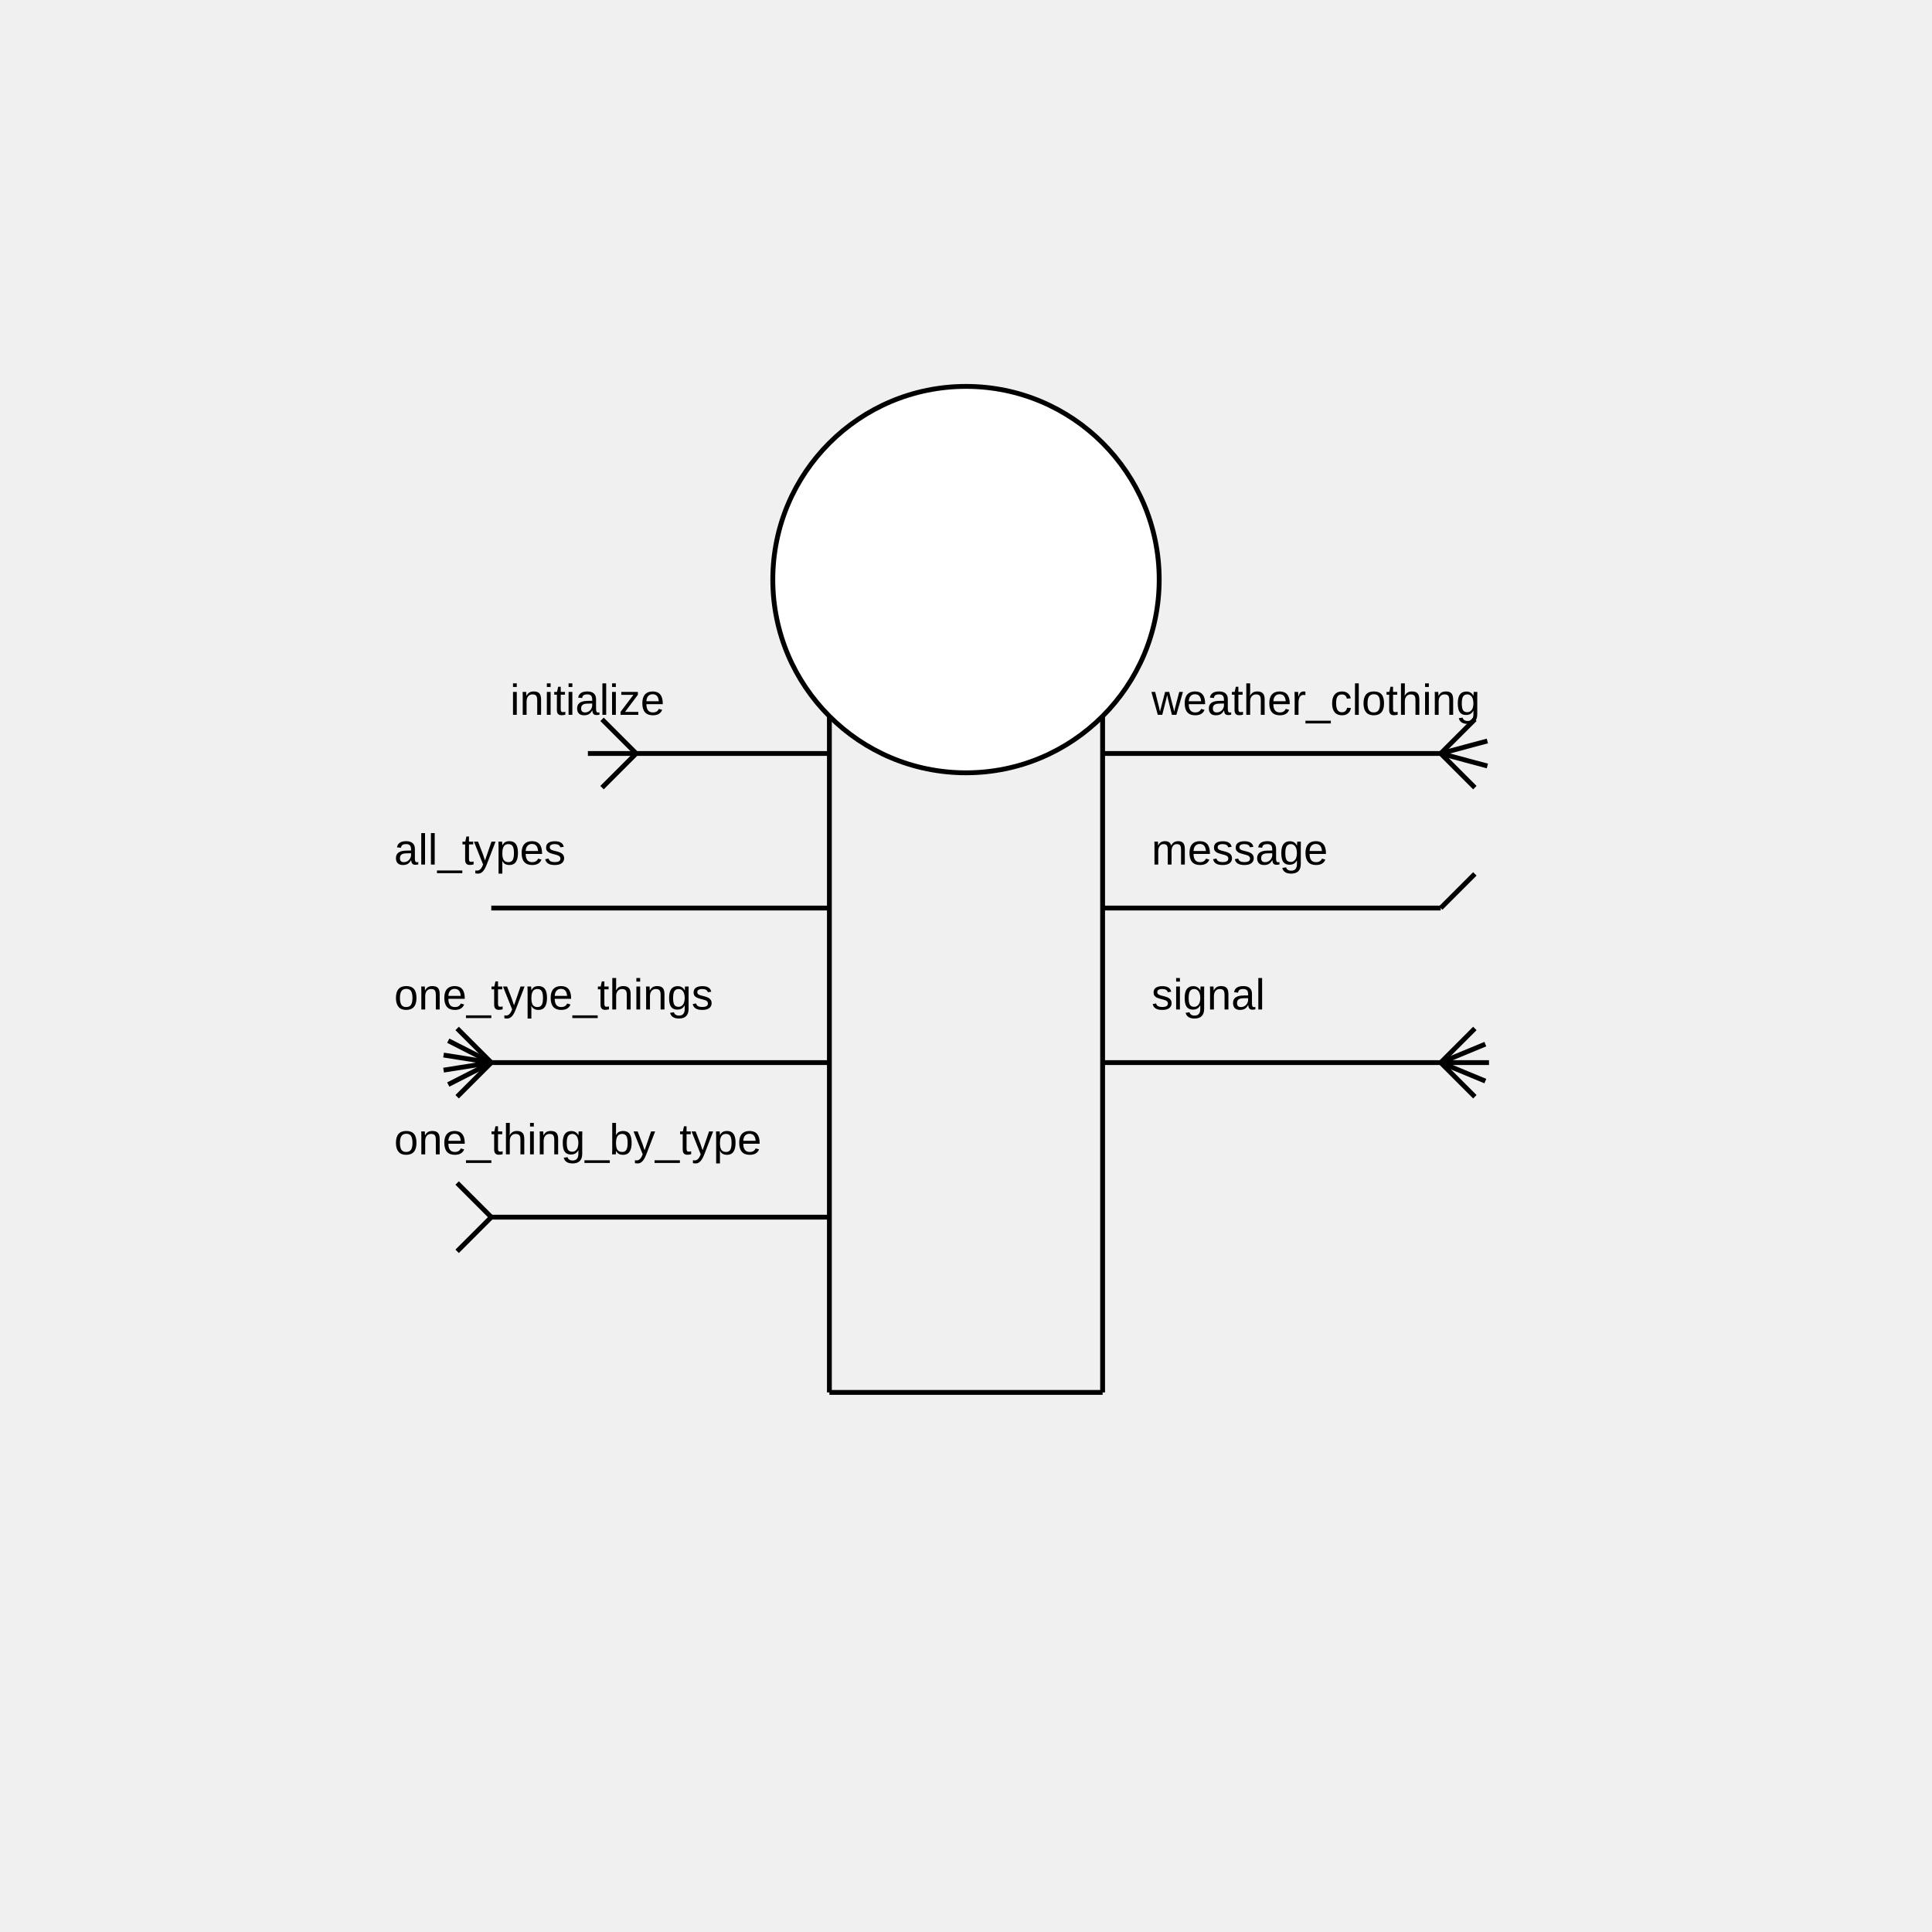
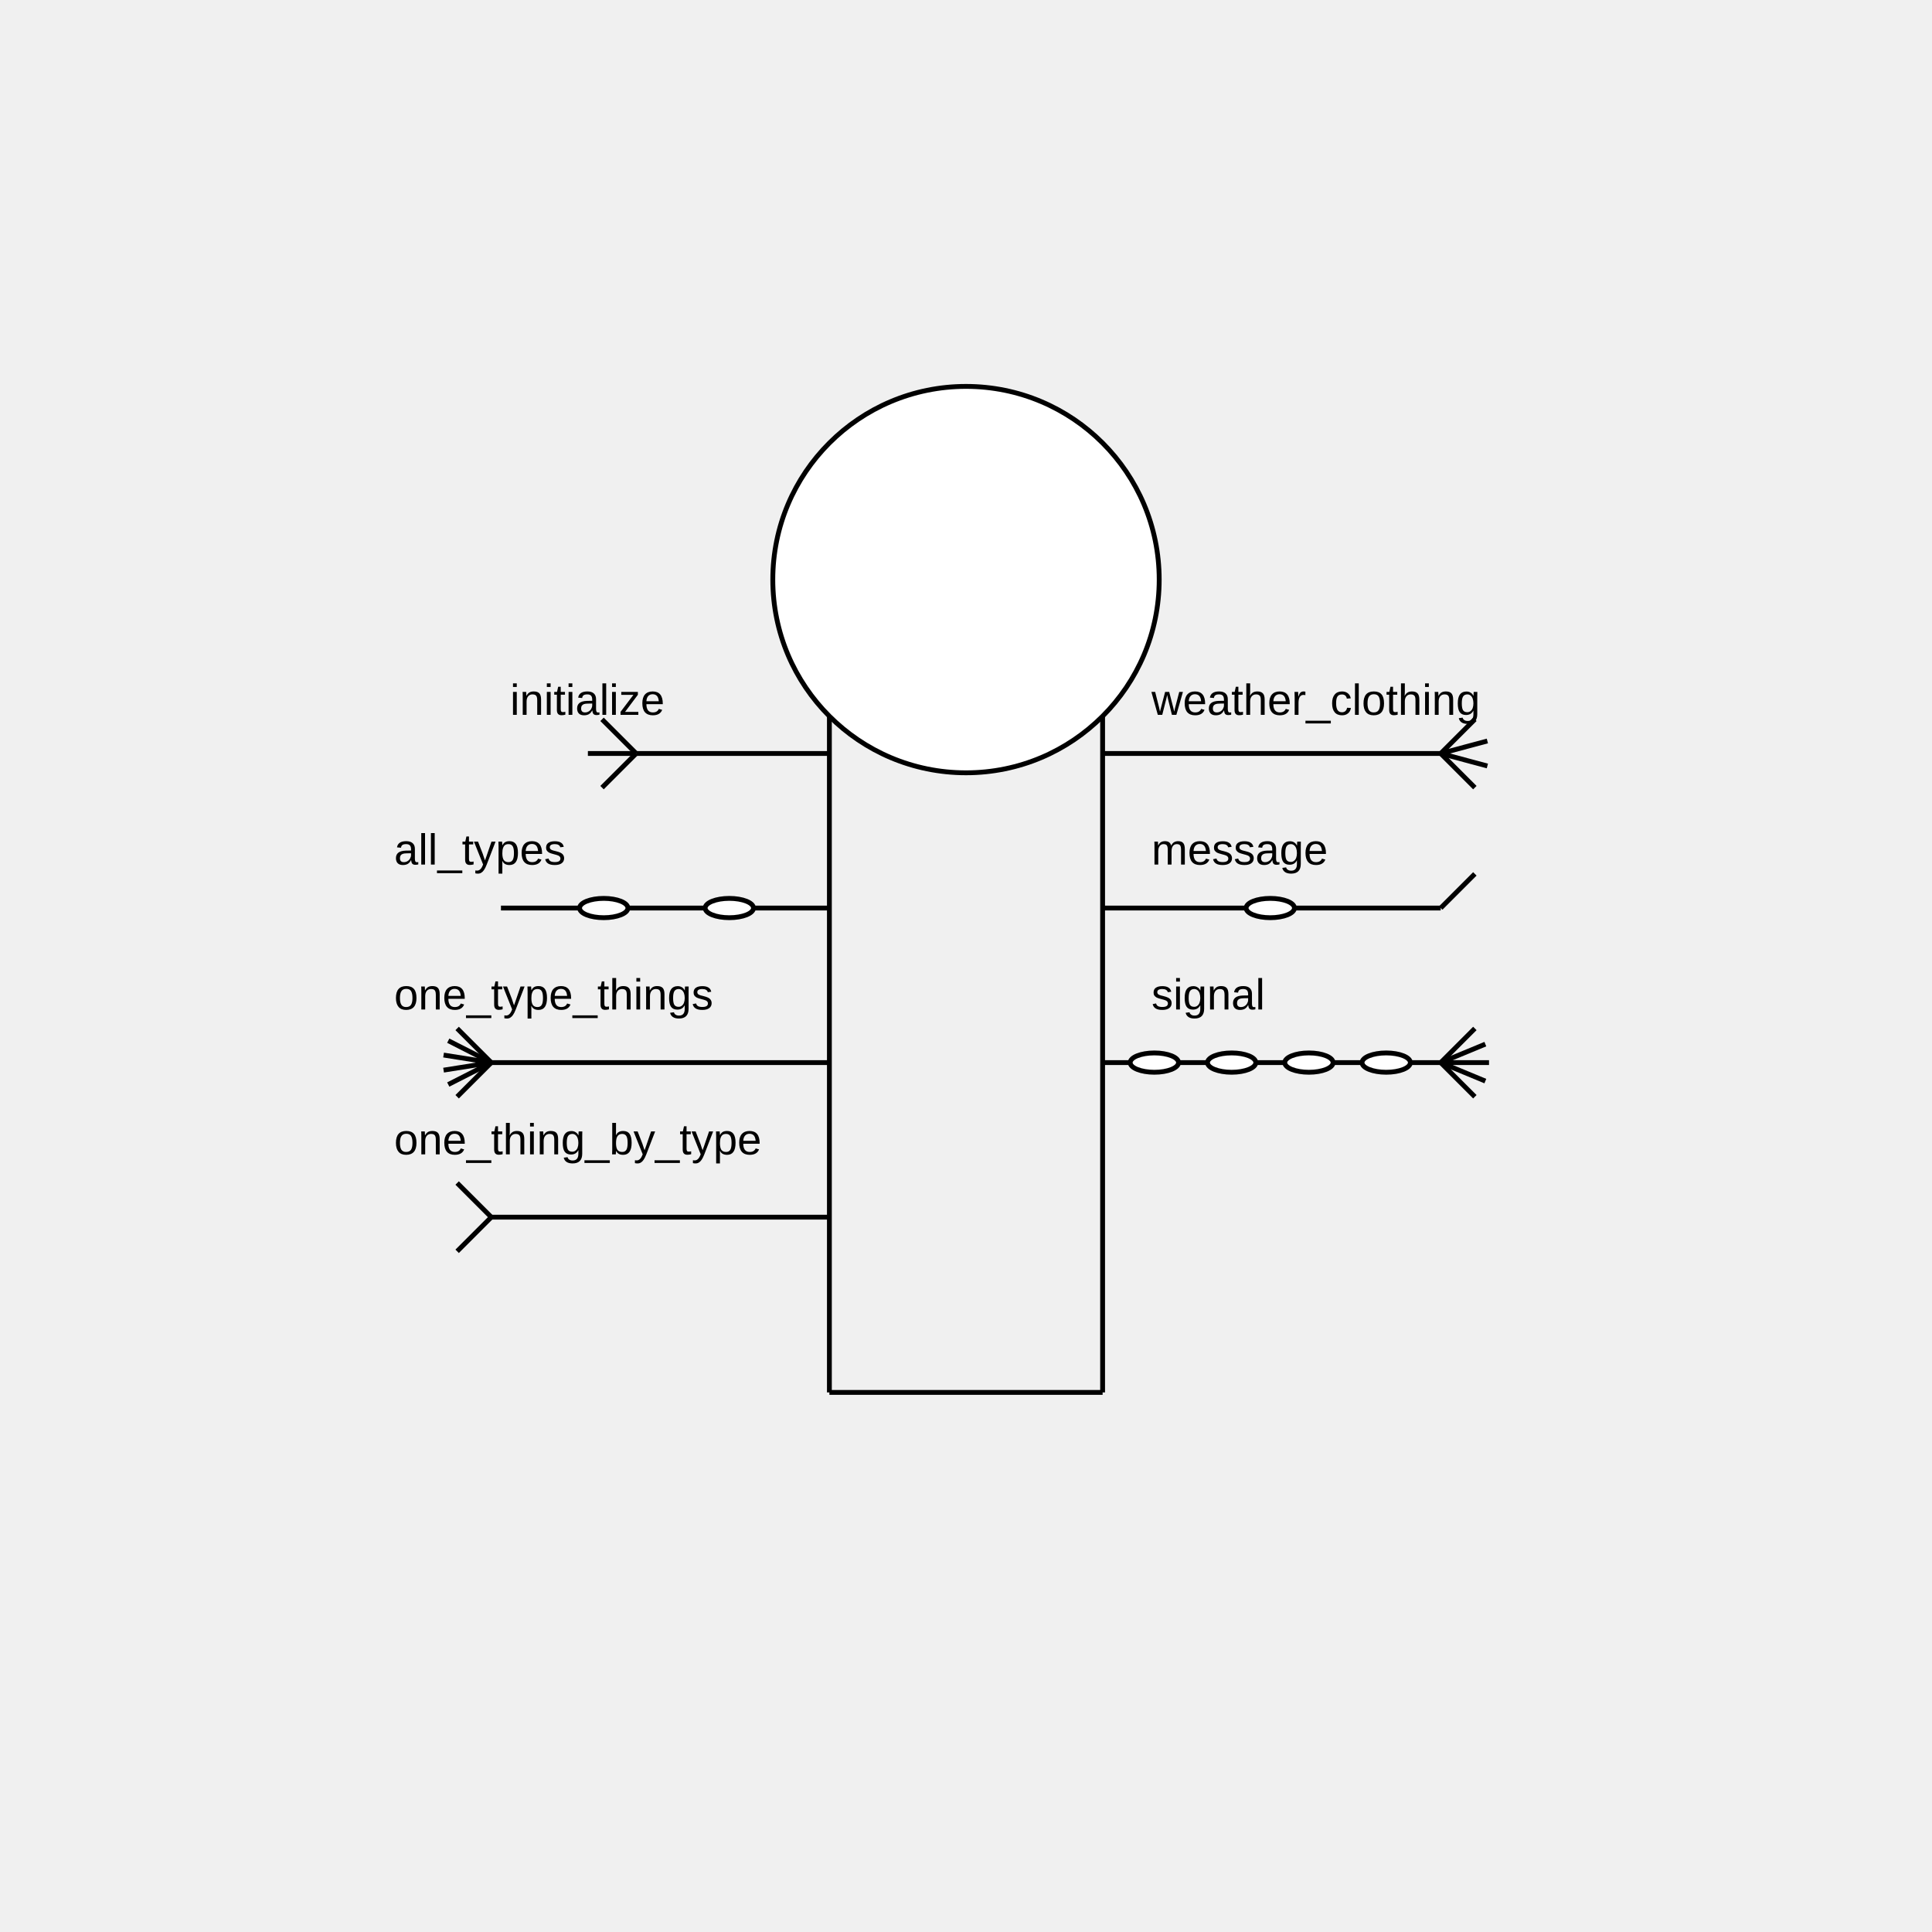
<svg xmlns="http://www.w3.org/2000/svg" width="400" height="400" style="background:white">
  <circle cx="200" cy="120" r="40" fill="white" style="stroke:black; stroke-width:1" />
  <line x1="228.284" y1="148.284" x2="228.284" y2="288.284" style="stroke:black; stroke-width:1" />
  <line x1="171.716" y1="148.284" x2="171.716" y2="288.284" style="stroke:black; stroke-width:1" />
  <line x1="228.284" y1="288.284" x2="171.716" y2="288.284" style="stroke:black; stroke-width:1" />
  <line x1="171.716" y1="156" x2="131.716" y2="156" style="stroke:black; stroke-width:1" />
  <text x="105.6" y="148" font-family="arial" font-size="9" fill="black">
initialize
</text>
  <line x1="131.716" y1="156" x2="124.645" y2="148.929" style="stroke:black; stroke-width:1" />
  <line x1="131.716" y1="156" x2="121.716" y2="156.0" style="stroke:black; stroke-width:1" />
  <line x1="131.716" y1="156" x2="124.645" y2="163.071" style="stroke:black; stroke-width:1" />
-   <line x1="171.716" y1="188" x2="101.716" y2="188" style="stroke:black; stroke-width:1" />
+   <line x1="171.716" y1="188" x2="155.716" y2="188" style="stroke:black; stroke-width:1" />
+   <ellipse cx="151" cy="188" rx="5" ry="2" style="stroke:black; stroke-width:1" fill="white" />
+   <line x1="145.716" y1="188" x2="129.716" y2="188" style="stroke:black; stroke-width:1" />
+   <ellipse cx="125" cy="188" rx="5" ry="2" style="stroke:black; stroke-width:1" fill="white" />
+   <line x1="119.716" y1="188" x2="103.716" y2="188" style="stroke:black; stroke-width:1" />
  <text x="81.6" y="179" font-family="arial" font-size="9" fill="black">
all_types
</text>
  <line x1="171.716" y1="220" x2="101.716" y2="220" style="stroke:black; stroke-width:1" />
  <text x="81.6" y="209" font-family="arial" font-size="9" fill="black">
one_type_things
</text>
  <line x1="101.716" y1="220" x2="94.645" y2="212.929" style="stroke:black; stroke-width:1" />
  <line x1="101.716" y1="220" x2="92.806" y2="215.46" style="stroke:black; stroke-width:1" />
  <line x1="101.716" y1="220" x2="91.839" y2="218.436" style="stroke:black; stroke-width:1" />
  <line x1="101.716" y1="220" x2="91.839" y2="221.564" style="stroke:black; stroke-width:1" />
  <line x1="101.716" y1="220" x2="92.806" y2="224.54" style="stroke:black; stroke-width:1" />
  <line x1="101.716" y1="220" x2="94.645" y2="227.071" style="stroke:black; stroke-width:1" />
  <line x1="171.716" y1="252" x2="101.716" y2="252" style="stroke:black; stroke-width:1" />
  <text x="81.6" y="239" font-family="arial" font-size="9" fill="black">
one_thing_by_type
</text>
  <line x1="101.716" y1="252" x2="94.645" y2="244.929" style="stroke:black; stroke-width:1" />
  <line x1="101.716" y1="252" x2="94.645" y2="259.071" style="stroke:black; stroke-width:1" />
  <line x1="228.284" y1="156" x2="298.284" y2="156" style="stroke:black; stroke-width:1" />
  <text x="238.4" y="148" font-family="arial" font-size="9" fill="black">
weather_clothing
</text>
  <line x1="298.284" y1="156" x2="305.355" y2="148.929" style="stroke:black; stroke-width:1" />
  <line x1="298.284" y1="156" x2="307.944" y2="153.412" style="stroke:black; stroke-width:1" />
  <line x1="298.284" y1="156" x2="307.944" y2="158.588" style="stroke:black; stroke-width:1" />
  <line x1="298.284" y1="156" x2="305.355" y2="163.071" style="stroke:black; stroke-width:1" />
-   <line x1="228.284" y1="188" x2="298.284" y2="188" style="stroke:black; stroke-width:1" />
+   <line x1="228.284" y1="188" x2="258.284" y2="188" style="stroke:black; stroke-width:1" />
+   <ellipse cx="263" cy="188" rx="5" ry="2" style="stroke:black; stroke-width:1" fill="white" />
+   <line x1="268.284" y1="188" x2="298.284" y2="188" style="stroke:black; stroke-width:1" />
  <text x="238.4" y="179" font-family="arial" font-size="9" fill="black">
message
</text>
  <line x1="298.284" y1="188" x2="305.355" y2="180.929" style="stroke:black; stroke-width:1" />
-   <line x1="228.284" y1="220" x2="298.284" y2="220" style="stroke:black; stroke-width:1" />
+   <line x1="228.284" y1="220" x2="234.284" y2="220" style="stroke:black; stroke-width:1" />
+   <ellipse cx="239" cy="220" rx="5" ry="2" style="stroke:black; stroke-width:1" fill="white" />
+   <line x1="244.284" y1="220" x2="250.284" y2="220" style="stroke:black; stroke-width:1" />
+   <ellipse cx="255" cy="220" rx="5" ry="2" style="stroke:black; stroke-width:1" fill="white" />
+   <line x1="260.284" y1="220" x2="266.284" y2="220" style="stroke:black; stroke-width:1" />
+   <ellipse cx="271" cy="220" rx="5" ry="2" style="stroke:black; stroke-width:1" fill="white" />
+   <line x1="276.284" y1="220" x2="282.284" y2="220" style="stroke:black; stroke-width:1" />
+   <ellipse cx="287" cy="220" rx="5" ry="2" style="stroke:black; stroke-width:1" fill="white" />
+   <line x1="292.284" y1="220" x2="298.284" y2="220" style="stroke:black; stroke-width:1" />
  <text x="238.4" y="209" font-family="arial" font-size="9" fill="black">
signal
</text>
  <line x1="298.284" y1="220" x2="305.355" y2="212.929" style="stroke:black; stroke-width:1" />
  <line x1="298.284" y1="220" x2="307.523" y2="216.173" style="stroke:black; stroke-width:1" />
  <line x1="298.284" y1="220" x2="308.284" y2="220.0" style="stroke:black; stroke-width:1" />
  <line x1="298.284" y1="220" x2="307.523" y2="223.827" style="stroke:black; stroke-width:1" />
  <line x1="298.284" y1="220" x2="305.355" y2="227.071" style="stroke:black; stroke-width:1" />
</svg>
